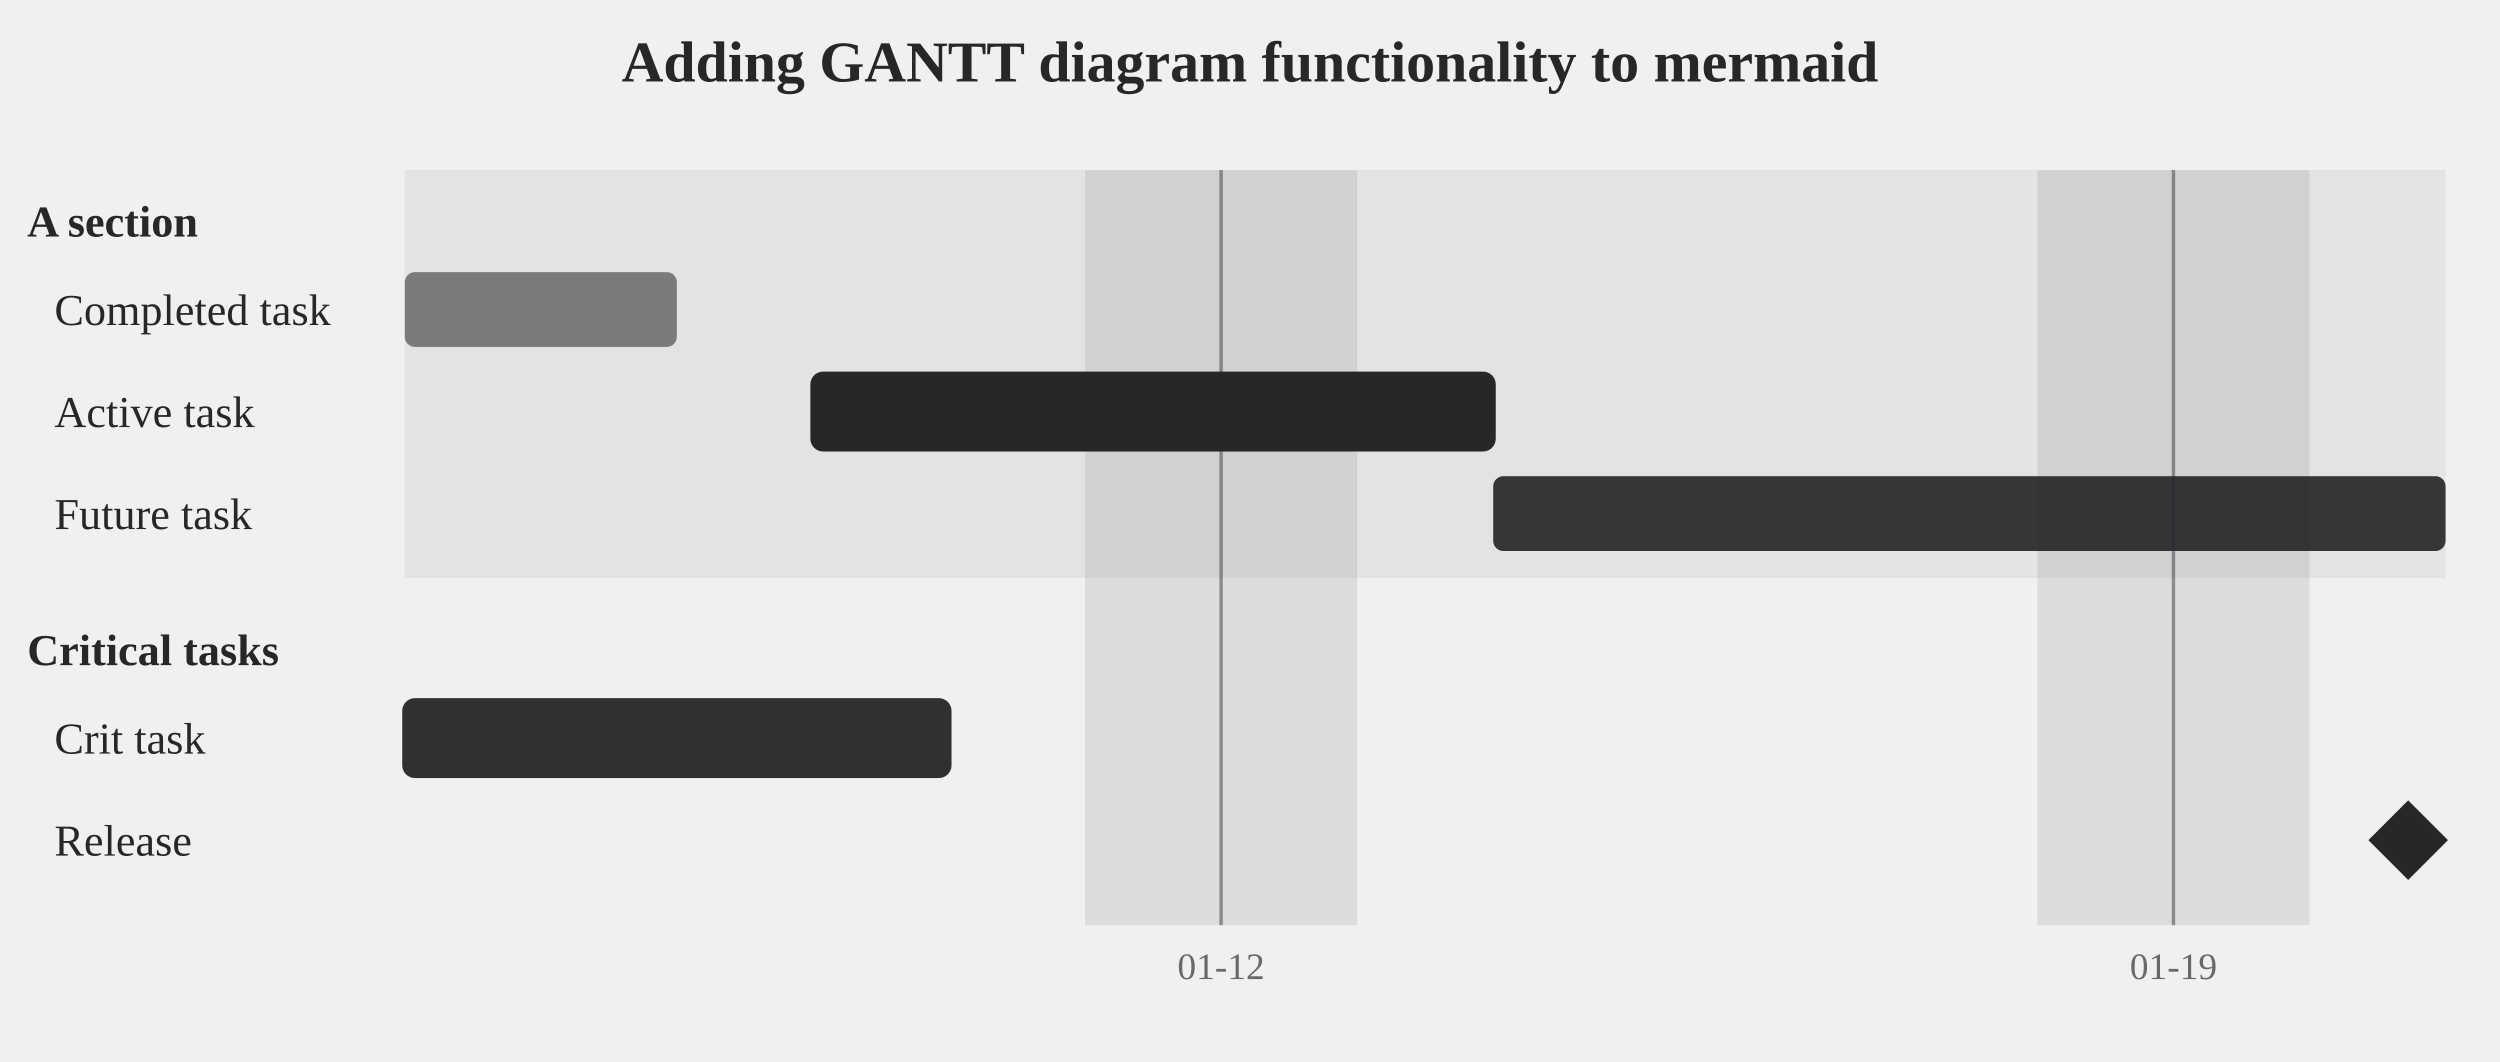
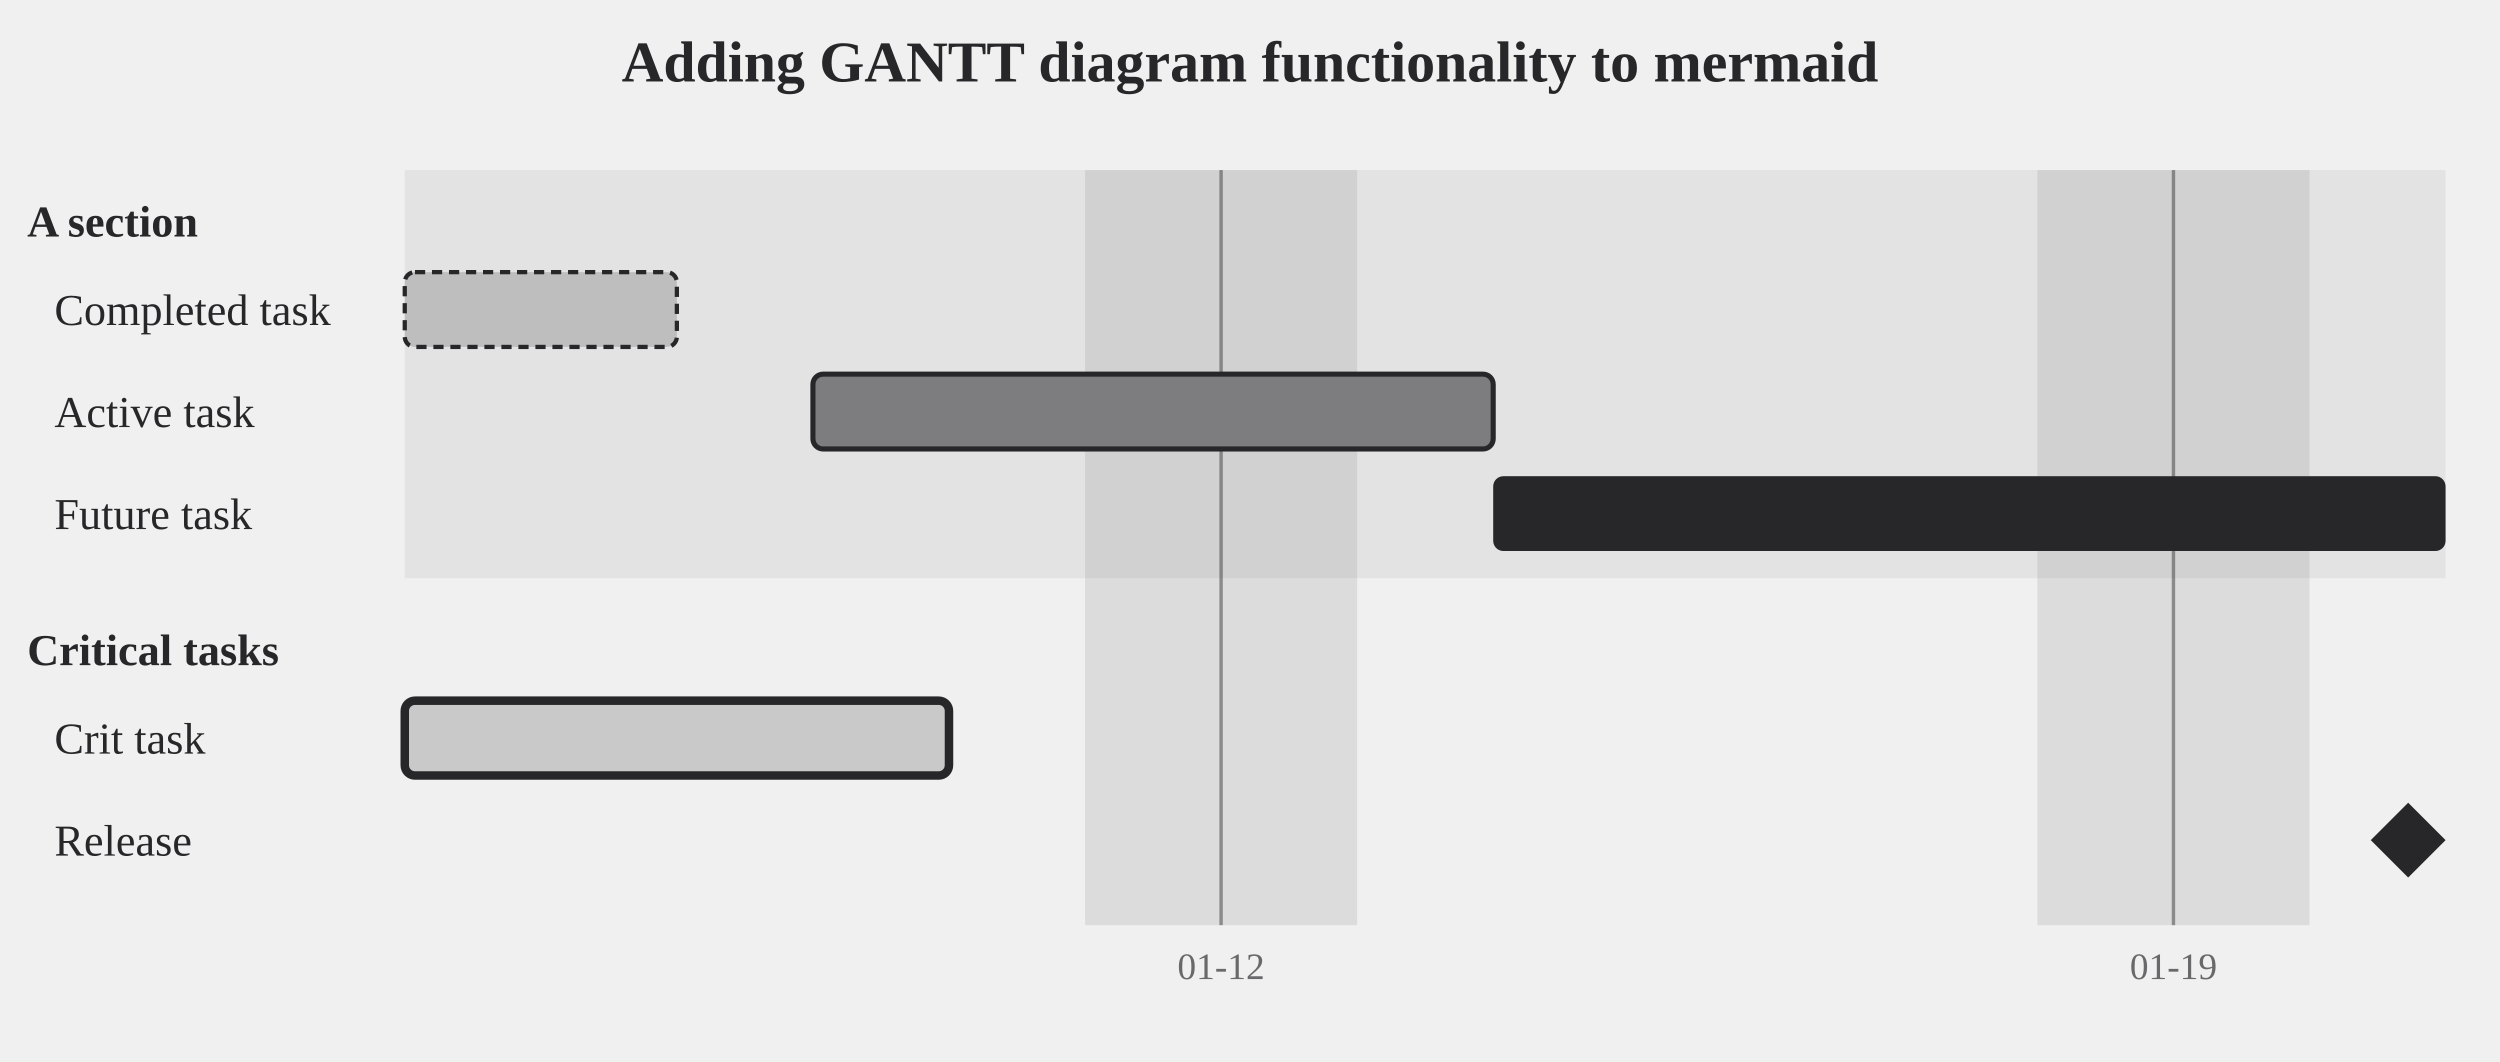
- <svg xmlns="http://www.w3.org/2000/svg" width="735" height="312" viewBox="0 0 735 312" style="--bg:#FFFFFF;--fg:#27272A;--font:Inter;background:#FFFFFF" class="am-1b1r5xf0uwbzqj">
+ <svg xmlns="http://www.w3.org/2000/svg" width="735" height="312" viewBox="0 0 735 312" style="--bg:#FFFFFF;--fg:#27272A;--font:Inter;background:#FFFFFF" class="am-0qyukfd0dlsp3p">
  <style>
-   svg.am-1b1r5xf0uwbzqj { font-family: var(--font, 'Inter'), system-ui, sans-serif; }
-   svg.am-1b1r5xf0uwbzqj {
+   svg.am-0qyukfd0dlsp3p { font-family: var(--font, 'Inter'), system-ui, sans-serif; }
+   svg.am-0qyukfd0dlsp3p {
    /* Derived from --bg and --fg (overridable via --line, --accent, etc.) */
    --_text:          #27272A;
    --_text-sec:      #575759;
    --_text-muted:    #707072;
    --_text-faint:    #8a8a8c;
    --_line:          #939395;
    --_arrow:         #47474a;
    --_node-fill:     #f9f9f9;
    --_node-stroke:   #d4d4d4;
    --_group-fill:    #FFFFFF;
    --_group-hdr:     #f4f4f4;
    --_inner-stroke:  #e5e5e5;
    --_key-badge:     #e9e9ea;
  }
</style>
  <rect class="gantt-section-band" x="119" y="50" width="600" height="120" fill="#27272A" opacity="0.07" data-id="section-band:A section#0" data-role="section" />
  <rect class="gantt-excluded-band" x="319" y="50" width="80" height="222" fill="#27272A" opacity="0.1" />
  <rect class="gantt-excluded-band" x="599" y="50" width="80" height="222" fill="#27272A" opacity="0.1" />
  <line class="gantt-grid-line" x1="359" y1="50" x2="359" y2="272" stroke="#27272A" stroke-width="1" opacity="0.45" />
  <line class="gantt-grid-line" x1="639" y1="50" x2="639" y2="272" stroke="#27272A" stroke-width="1" opacity="0.45" />
  <text x="359" y="284" class="gantt-axis-label" text-anchor="middle" font-size="11" font-weight="500" fill="#69696c" data-prepared-text="true" dy="3.85" textLength="22.341" lengthAdjust="spacingAndGlyphs" data-font-metrics="deterministic-fit">01-12</text>
  <text x="639" y="284" class="gantt-axis-label" text-anchor="middle" font-size="11" font-weight="500" fill="#69696c" data-prepared-text="true" dy="3.85" textLength="22.341" lengthAdjust="spacingAndGlyphs" data-font-metrics="deterministic-fit">01-19</text>
  <text x="8" y="65" class="gantt-section-label" text-anchor="start" font-size="13" font-weight="600" fill="#27272A" data-id="section-label:A section#0" data-role="section" data-prepared-text="true" dy="4.55" textLength="58.89" lengthAdjust="spacingAndGlyphs" data-font-metrics="deterministic-fit">A section</text>
  <text x="8" y="191" class="gantt-section-label" text-anchor="start" font-size="13" font-weight="600" fill="#27272A" data-id="section-label:Critical tasks#0" data-role="section" data-prepared-text="true" dy="4.55" textLength="82.29" lengthAdjust="spacingAndGlyphs" data-font-metrics="deterministic-fit">Critical tasks</text>
  <text x="16" y="91" class="gantt-task-label" text-anchor="start" font-size="13" font-weight="500" fill="#27272A" data-prepared-text="true" dy="4.55" textLength="90.129" lengthAdjust="spacingAndGlyphs" data-font-metrics="deterministic-fit">Completed task</text>
  <text x="16" y="121" class="gantt-task-label" text-anchor="start" font-size="13" font-weight="500" fill="#27272A" data-prepared-text="true" dy="4.55" textLength="66.417" lengthAdjust="spacingAndGlyphs" data-font-metrics="deterministic-fit">Active task</text>
  <text x="16" y="151" class="gantt-task-label" text-anchor="start" font-size="13" font-weight="500" fill="#27272A" data-prepared-text="true" dy="4.55" textLength="69.381" lengthAdjust="spacingAndGlyphs" data-font-metrics="deterministic-fit">Future task</text>
  <text x="16" y="217" class="gantt-task-label" text-anchor="start" font-size="13" font-weight="500" fill="#27272A" data-prepared-text="true" dy="4.55" textLength="50.115" lengthAdjust="spacingAndGlyphs" data-font-metrics="deterministic-fit">Crit task</text>
  <text x="16" y="247" class="gantt-task-label" text-anchor="start" font-size="13" font-weight="500" fill="#27272A" data-prepared-text="true" dy="4.55" textLength="50.856" lengthAdjust="spacingAndGlyphs" data-font-metrics="deterministic-fit">Release</text>
-   <rect class="gantt-bar gantt-bar-done" data-task="des1" x="119" y="80" width="80" height="22" rx="3" ry="3" fill="#27272A" stroke="none" opacity="0.55" data-id="task:des1" data-role="task" />
-   <rect class="gantt-bar gantt-bar-active" data-task="des2" x="239" y="110" width="200" height="22" rx="3" ry="3" fill="#27272A" stroke="#27272A" stroke-width="1.5" opacity="1" data-id="task:des2" data-role="task" />
-   <rect class="gantt-bar" data-task="des3" x="439" y="140" width="280" height="22" rx="3" ry="3" fill="#27272A" stroke="none" opacity="0.92" data-id="task:des3" data-role="task" />
-   <rect class="gantt-bar gantt-bar-crit" data-task="c1" x="119" y="206" width="160" height="22" rx="3" ry="3" fill="#27272A" stroke="#27272A" stroke-width="1.5" opacity="0.95" data-id="task:c1" data-role="task" />
-   <path class="gantt-milestone" data-task="m1" d="M 708 236 L 719 247 L 708 258 L 697 247 Z" fill="#27272A" stroke="#27272A" stroke-width="1" data-id="task:m1" data-role="milestone" />
+   <rect class="gantt-bar gantt-bar-done" data-task="des1" x="119" y="80" width="80" height="22" rx="3" ry="3" fill="#bebebf" stroke="#27272A" stroke-width="1.25" stroke-dasharray="3 2" data-id="task:des1" data-role="task" />
+   <rect class="gantt-bar gantt-bar-active" data-task="des2" x="239" y="110" width="200" height="22" rx="3" ry="3" fill="#7d7d7f" stroke="#27272A" stroke-width="1.5" data-id="task:des2" data-role="task" />
+   <rect class="gantt-bar" data-task="des3" x="439" y="140" width="280" height="22" rx="3" ry="3" fill="#27272A" stroke="none" data-id="task:des3" data-role="task" />
+   <rect class="gantt-bar gantt-bar-crit" data-task="c1" x="119" y="206" width="160" height="22" rx="3" ry="3" fill="#c9c9ca" stroke="#27272A" stroke-width="2.5" data-id="task:c1" data-role="task" />
+   <path class="gantt-milestone" data-task="m1" d="M 708 236 L 719 247 L 708 258 L 697 247 Z" fill="#27272A" stroke="none" data-id="task:m1" data-role="milestone" />
  <text x="367.5" y="18" class="gantt-title" text-anchor="middle" font-size="17" font-weight="600" fill="#27272A" data-id="title" data-role="title" data-prepared-text="true" dy="5.95" textLength="378.93" lengthAdjust="spacingAndGlyphs" data-font-metrics="deterministic-fit">Adding GANTT diagram functionality to mermaid</text>
</svg>
